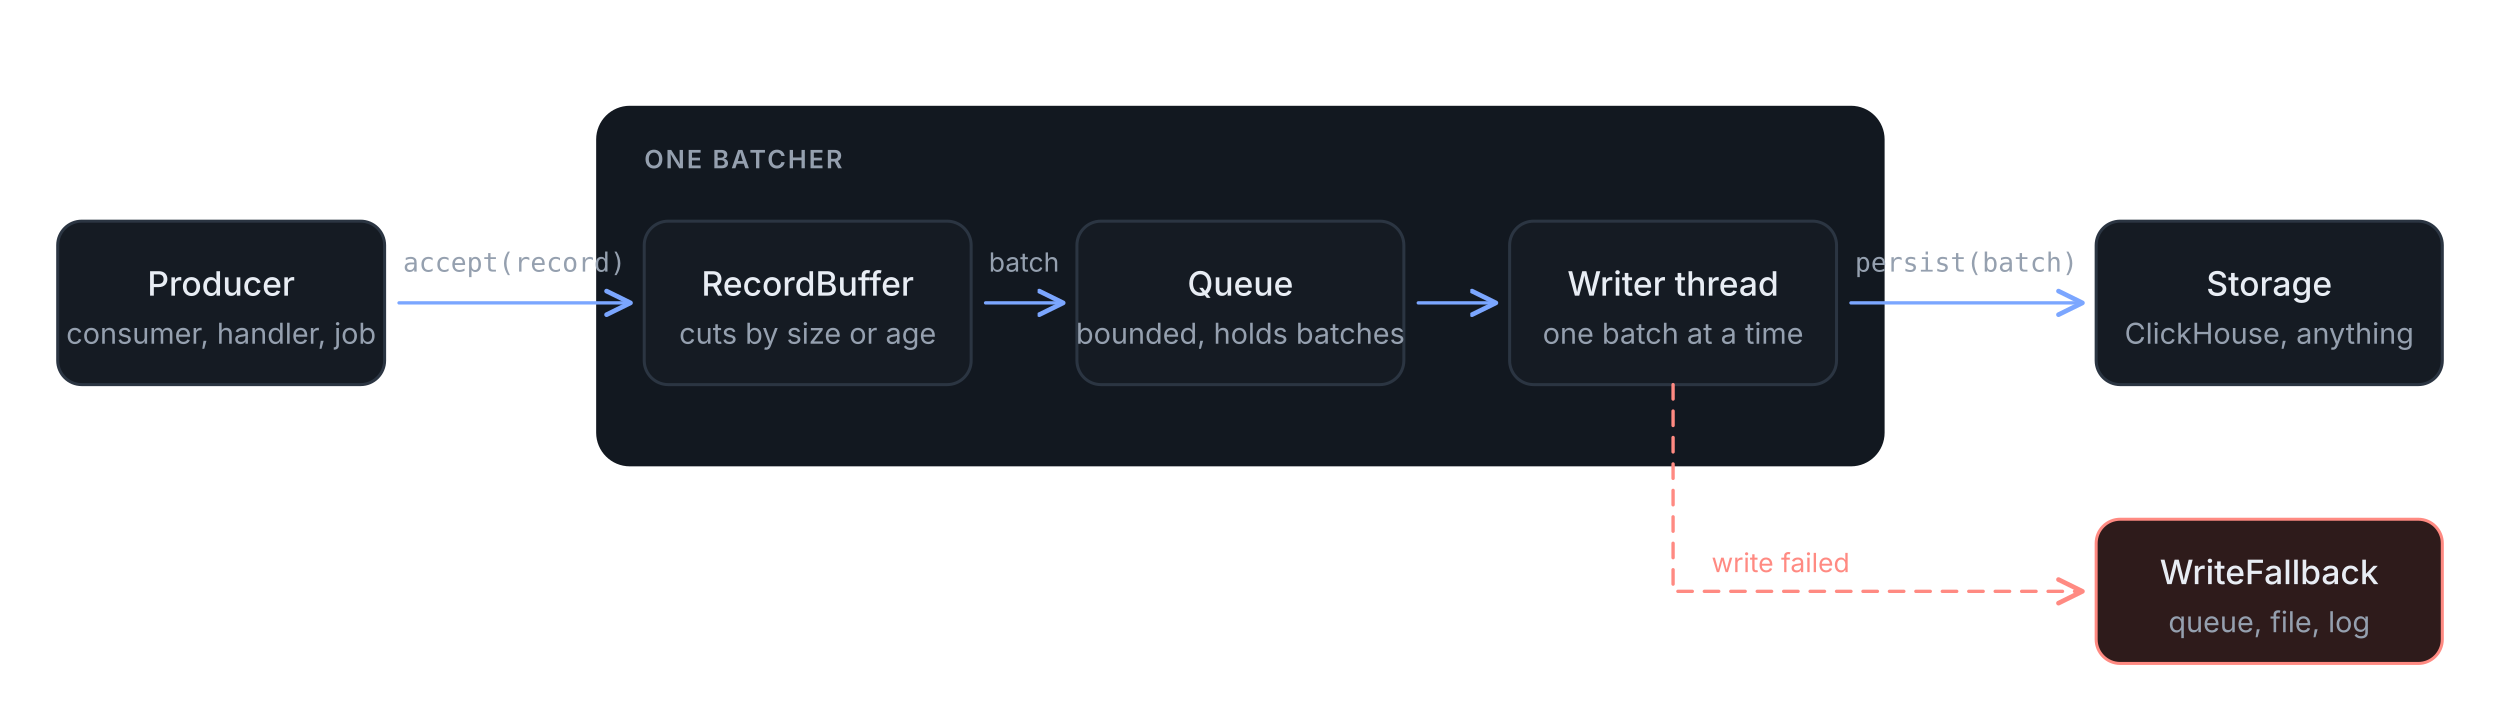
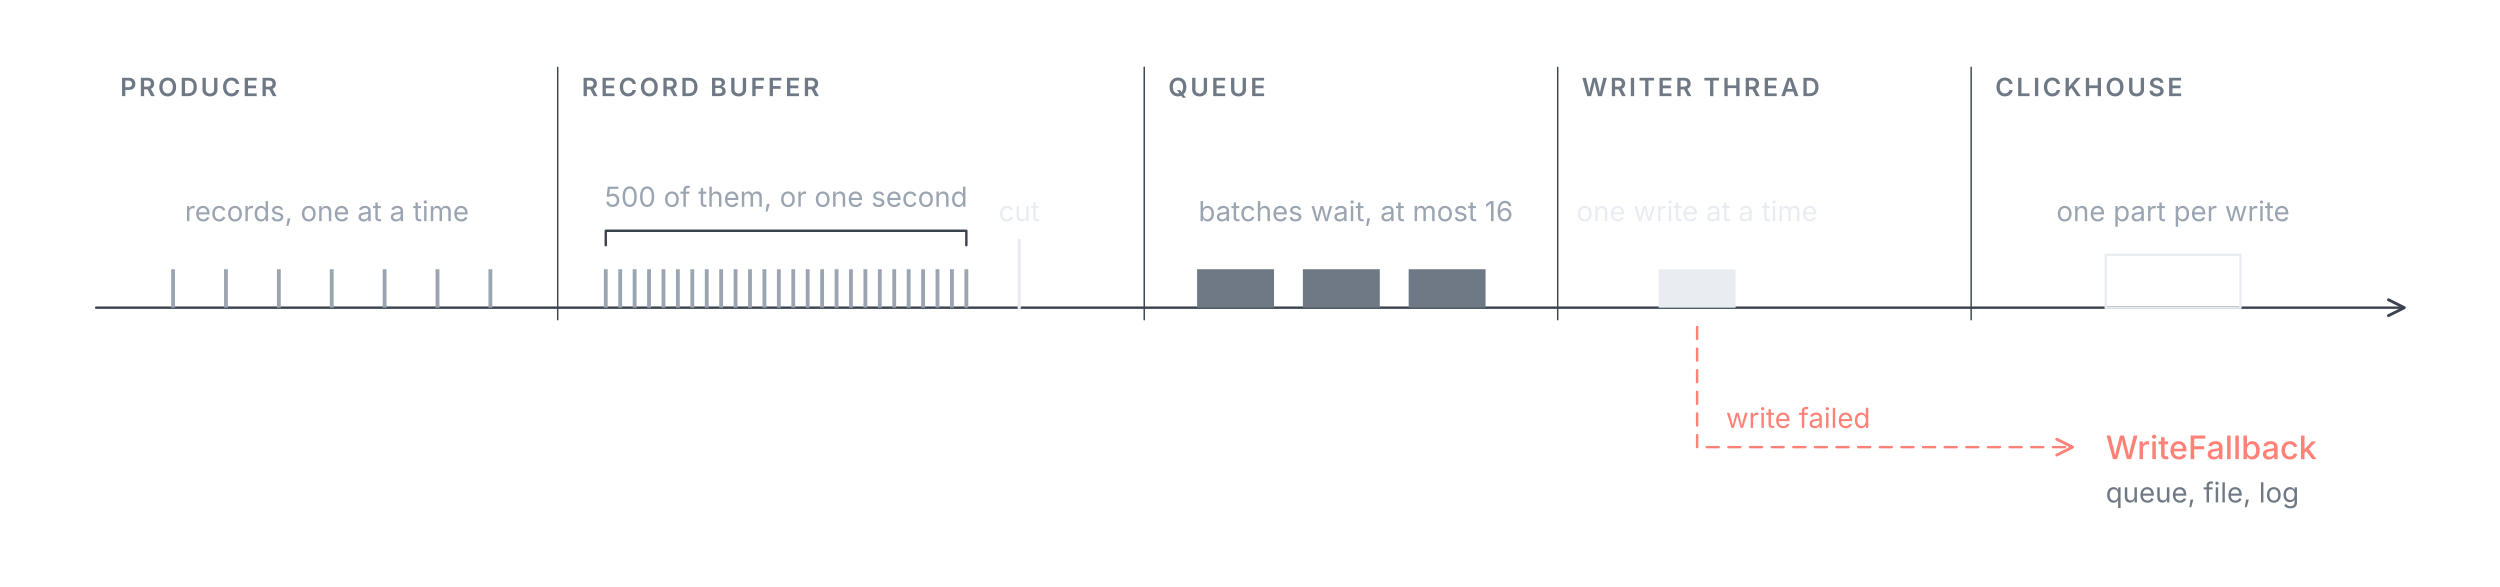
- <svg xmlns="http://www.w3.org/2000/svg" viewBox="0 0 1040 300" width="1040" height="300" role="img">
+ <svg xmlns="http://www.w3.org/2000/svg" viewBox="0 0 1040 244" width="1040" height="244" role="img">
  <defs>
-     <marker id="head-accent" markerWidth="9" markerHeight="9" refX="7.4" refY="4.5" orient="auto">
-       <path d="M0.5,1 L7.6,4.5 L0.5,8" fill="none" stroke="#7BA6FF" stroke-width="1.4" stroke-linecap="round" stroke-linejoin="round" />
+     <marker id="tip-ink" markerWidth="9" markerHeight="9" refX="7.2" refY="4.5" orient="auto">
+       <path d="M0.8,1.2 L7.4,4.5 L0.8,7.8" fill="none" stroke="#E9EDF2" stroke-width="1.2" stroke-linecap="round" stroke-linejoin="round" />
    </marker>
-     <marker id="head-fail" markerWidth="9" markerHeight="9" refX="7.4" refY="4.5" orient="auto">
-       <path d="M0.5,1 L7.6,4.5 L0.5,8" fill="none" stroke="#FF8A82" stroke-width="1.4" stroke-linecap="round" stroke-linejoin="round" />
+     <marker id="tip-soft" markerWidth="9" markerHeight="9" refX="7.2" refY="4.5" orient="auto">
+       <path d="M0.8,1.2 L7.4,4.5 L0.8,7.8" fill="none" stroke="#9BA5B1" stroke-width="1.2" stroke-linecap="round" stroke-linejoin="round" />
    </marker>
-     <marker id="head-muted" markerWidth="9" markerHeight="9" refX="7.4" refY="4.5" orient="auto">
-       <path d="M0.5,1 L7.6,4.5 L0.5,8" fill="none" stroke="#95A0AF" stroke-width="1.4" stroke-linecap="round" stroke-linejoin="round" />
+     <marker id="tip-mute" markerWidth="9" markerHeight="9" refX="7.2" refY="4.5" orient="auto">
+       <path d="M0.8,1.2 L7.4,4.5 L0.8,7.8" fill="none" stroke="#6F7985" stroke-width="1.2" stroke-linecap="round" stroke-linejoin="round" />
    </marker>
-     <marker id="head-hair" markerWidth="9" markerHeight="9" refX="7.4" refY="4.5" orient="auto">
-       <path d="M0.5,1 L7.6,4.5 L0.5,8" fill="none" stroke="#2B3542" stroke-width="1.4" stroke-linecap="round" stroke-linejoin="round" />
+     <marker id="tip-hair" markerWidth="9" markerHeight="9" refX="7.2" refY="4.5" orient="auto">
+       <path d="M0.8,1.2 L7.4,4.5 L0.8,7.8" fill="none" stroke="#39424D" stroke-width="1.2" stroke-linecap="round" stroke-linejoin="round" />
+     </marker>
+     <marker id="tip-bad" markerWidth="9" markerHeight="9" refX="7.2" refY="4.5" orient="auto">
+       <path d="M0.8,1.2 L7.4,4.5 L0.8,7.8" fill="none" stroke="#FF8177" stroke-width="1.2" stroke-linecap="round" stroke-linejoin="round" />
    </marker>
  </defs>
-   <rect x="248" y="44" width="536" height="150" rx="14" fill="#121820" />
-   <text x="268" y="70" font-family="-apple-system, BlinkMacSystemFont, 'Segoe UI', Inter, Helvetica, Arial, sans-serif" font-size="10.5" font-weight="600" fill="#95A0AF" text-anchor="start" letter-spacing="0.08em">ONE BATCHER</text>
-   <rect x="24" y="92" width="136" height="68" rx="10" fill="#151B23" stroke="#2B3542" stroke-width="1.25" />
-   <text x="92.0" y="123.0" font-family="-apple-system, BlinkMacSystemFont, 'Segoe UI', Inter, Helvetica, Arial, sans-serif" font-size="14" font-weight="550" fill="#E8EDF4" text-anchor="middle">Producer</text>
-   <text x="92.0" y="143.0" font-family="-apple-system, BlinkMacSystemFont, 'Segoe UI', Inter, Helvetica, Arial, sans-serif" font-size="12" font-weight="400" fill="#95A0AF" text-anchor="middle">consumer, handler, job</text>
-   <rect x="268" y="92" width="136" height="68" rx="10" fill="#151B23" stroke="#2B3542" stroke-width="1.25" />
-   <text x="336.0" y="123.0" font-family="-apple-system, BlinkMacSystemFont, 'Segoe UI', Inter, Helvetica, Arial, sans-serif" font-size="14" font-weight="550" fill="#E8EDF4" text-anchor="middle">RecordBuffer</text>
-   <text x="336.0" y="143.0" font-family="-apple-system, BlinkMacSystemFont, 'Segoe UI', Inter, Helvetica, Arial, sans-serif" font-size="12" font-weight="400" fill="#95A0AF" text-anchor="middle">cuts by size or age</text>
-   <rect x="448" y="92" width="136" height="68" rx="10" fill="#151B23" stroke="#2B3542" stroke-width="1.25" />
-   <text x="516.0" y="123.0" font-family="-apple-system, BlinkMacSystemFont, 'Segoe UI', Inter, Helvetica, Arial, sans-serif" font-size="14" font-weight="550" fill="#E8EDF4" text-anchor="middle">Queue</text>
-   <text x="516.0" y="143.0" font-family="-apple-system, BlinkMacSystemFont, 'Segoe UI', Inter, Helvetica, Arial, sans-serif" font-size="12" font-weight="400" fill="#95A0AF" text-anchor="middle">bounded, holds batches</text>
-   <rect x="628" y="92" width="136" height="68" rx="10" fill="#151B23" stroke="#2B3542" stroke-width="1.25" />
-   <text x="696.0" y="123.0" font-family="-apple-system, BlinkMacSystemFont, 'Segoe UI', Inter, Helvetica, Arial, sans-serif" font-size="14" font-weight="550" fill="#E8EDF4" text-anchor="middle">Writer thread</text>
-   <text x="696.0" y="143.0" font-family="-apple-system, BlinkMacSystemFont, 'Segoe UI', Inter, Helvetica, Arial, sans-serif" font-size="12" font-weight="400" fill="#95A0AF" text-anchor="middle">one batch at a time</text>
-   <rect x="872" y="92" width="144" height="68" rx="10" fill="#151B23" stroke="#2B3542" stroke-width="1.25" />
-   <text x="944.0" y="123.0" font-family="-apple-system, BlinkMacSystemFont, 'Segoe UI', Inter, Helvetica, Arial, sans-serif" font-size="14" font-weight="550" fill="#E8EDF4" text-anchor="middle">Storage</text>
-   <text x="944.0" y="143.0" font-family="-apple-system, BlinkMacSystemFont, 'Segoe UI', Inter, Helvetica, Arial, sans-serif" font-size="12" font-weight="400" fill="#95A0AF" text-anchor="middle">ClickHouse, anything</text>
-   <rect x="872" y="216" width="144" height="60" rx="10" fill="#2E1B1B" stroke="#FF8A82" stroke-width="1.25" />
-   <text x="944.0" y="243.0" font-family="-apple-system, BlinkMacSystemFont, 'Segoe UI', Inter, Helvetica, Arial, sans-serif" font-size="14" font-weight="550" fill="#E8EDF4" text-anchor="middle">WriteFallback</text>
-   <text x="944.0" y="263.0" font-family="-apple-system, BlinkMacSystemFont, 'Segoe UI', Inter, Helvetica, Arial, sans-serif" font-size="12" font-weight="400" fill="#95A0AF" text-anchor="middle">queue, file, log</text>
-   <path d="M166,126.0 L262,126.0" fill="none" stroke="#7BA6FF" stroke-width="1.4" stroke-linecap="round" stroke-linejoin="round" marker-end="url(#head-accent)" />
-   <text x="214" y="113.0" font-family="ui-monospace, SFMono-Regular, 'SF Mono', Menlo, Consolas, monospace" font-size="11" font-weight="400" fill="#95A0AF" text-anchor="middle">accept(record)</text>
-   <path d="M410,126.0 L442,126.0" fill="none" stroke="#7BA6FF" stroke-width="1.4" stroke-linecap="round" stroke-linejoin="round" marker-end="url(#head-accent)" />
-   <text x="426" y="113.0" font-family="-apple-system, BlinkMacSystemFont, 'Segoe UI', Inter, Helvetica, Arial, sans-serif" font-size="11" font-weight="400" fill="#95A0AF" text-anchor="middle">batch</text>
-   <path d="M590,126.0 L622,126.0" fill="none" stroke="#7BA6FF" stroke-width="1.4" stroke-linecap="round" stroke-linejoin="round" marker-end="url(#head-accent)" />
-   <path d="M770,126.0 L866,126.0" fill="none" stroke="#7BA6FF" stroke-width="1.4" stroke-linecap="round" stroke-linejoin="round" marker-end="url(#head-accent)" />
-   <text x="818" y="113.0" font-family="ui-monospace, SFMono-Regular, 'SF Mono', Menlo, Consolas, monospace" font-size="11" font-weight="400" fill="#95A0AF" text-anchor="middle">persist(batch)</text>
-   <path d="M696,160 L696,246 L866,246" fill="none" stroke="#FF8A82" stroke-width="1.4" stroke-linecap="round" stroke-linejoin="round" stroke-dasharray="6 5" marker-end="url(#head-fail)" />
-   <text x="712" y="238" font-family="-apple-system, BlinkMacSystemFont, 'Segoe UI', Inter, Helvetica, Arial, sans-serif" font-size="11" font-weight="400" fill="#FF8A82" text-anchor="start">write failed</text>
+   <text x="50" y="40" font-family="-apple-system, BlinkMacSystemFont, 'Segoe UI', Inter, Helvetica, Arial, sans-serif" font-size="10.5" font-weight="600" fill="#6F7985" text-anchor="start" letter-spacing="0.1em">PRODUCER</text>
+   <text x="242" y="40" font-family="-apple-system, BlinkMacSystemFont, 'Segoe UI', Inter, Helvetica, Arial, sans-serif" font-size="10.5" font-weight="600" fill="#6F7985" text-anchor="start" letter-spacing="0.1em">RECORD BUFFER</text>
+   <path d="M232,28 L232,133" stroke="#39424D" stroke-width="0.6" fill="none" stroke-linecap="round" />
+   <text x="486" y="40" font-family="-apple-system, BlinkMacSystemFont, 'Segoe UI', Inter, Helvetica, Arial, sans-serif" font-size="10.5" font-weight="600" fill="#6F7985" text-anchor="start" letter-spacing="0.1em">QUEUE</text>
+   <path d="M476,28 L476,133" stroke="#39424D" stroke-width="0.6" fill="none" stroke-linecap="round" />
+   <text x="658" y="40" font-family="-apple-system, BlinkMacSystemFont, 'Segoe UI', Inter, Helvetica, Arial, sans-serif" font-size="10.5" font-weight="600" fill="#6F7985" text-anchor="start" letter-spacing="0.1em">WRITER THREAD</text>
+   <path d="M648,28 L648,133" stroke="#39424D" stroke-width="0.6" fill="none" stroke-linecap="round" />
+   <text x="830" y="40" font-family="-apple-system, BlinkMacSystemFont, 'Segoe UI', Inter, Helvetica, Arial, sans-serif" font-size="10.5" font-weight="600" fill="#6F7985" text-anchor="start" letter-spacing="0.1em">CLICKHOUSE</text>
+   <path d="M820,28 L820,133" stroke="#39424D" stroke-width="0.6" fill="none" stroke-linecap="round" />
+   <path d="M40,128 L1000,128" stroke="#39424D" stroke-width="1" fill="none" stroke-linecap="round" marker-end="url(#tip-hair)" />
+   <path d="M72,128 L72,112" stroke="#9BA5B1" stroke-width="1.6" stroke-linecap="butt" />
+   <path d="M94,128 L94,112" stroke="#9BA5B1" stroke-width="1.6" stroke-linecap="butt" />
+   <path d="M116,128 L116,112" stroke="#9BA5B1" stroke-width="1.6" stroke-linecap="butt" />
+   <path d="M138,128 L138,112" stroke="#9BA5B1" stroke-width="1.6" stroke-linecap="butt" />
+   <path d="M160,128 L160,112" stroke="#9BA5B1" stroke-width="1.6" stroke-linecap="butt" />
+   <path d="M182,128 L182,112" stroke="#9BA5B1" stroke-width="1.6" stroke-linecap="butt" />
+   <path d="M204,128 L204,112" stroke="#9BA5B1" stroke-width="1.6" stroke-linecap="butt" />
+   <text x="136" y="92" font-family="-apple-system, BlinkMacSystemFont, 'Segoe UI', Inter, Helvetica, Arial, sans-serif" font-size="11.5" font-weight="400" fill="#9BA5B1" text-anchor="middle">records, one at a time</text>
+   <path d="M252,128 L252,112" stroke="#9BA5B1" stroke-width="1.6" stroke-linecap="butt" />
+   <path d="M258,128 L258,112" stroke="#9BA5B1" stroke-width="1.6" stroke-linecap="butt" />
+   <path d="M264,128 L264,112" stroke="#9BA5B1" stroke-width="1.6" stroke-linecap="butt" />
+   <path d="M270,128 L270,112" stroke="#9BA5B1" stroke-width="1.6" stroke-linecap="butt" />
+   <path d="M276,128 L276,112" stroke="#9BA5B1" stroke-width="1.6" stroke-linecap="butt" />
+   <path d="M282,128 L282,112" stroke="#9BA5B1" stroke-width="1.6" stroke-linecap="butt" />
+   <path d="M288,128 L288,112" stroke="#9BA5B1" stroke-width="1.6" stroke-linecap="butt" />
+   <path d="M294,128 L294,112" stroke="#9BA5B1" stroke-width="1.6" stroke-linecap="butt" />
+   <path d="M300,128 L300,112" stroke="#9BA5B1" stroke-width="1.6" stroke-linecap="butt" />
+   <path d="M306,128 L306,112" stroke="#9BA5B1" stroke-width="1.6" stroke-linecap="butt" />
+   <path d="M312,128 L312,112" stroke="#9BA5B1" stroke-width="1.6" stroke-linecap="butt" />
+   <path d="M318,128 L318,112" stroke="#9BA5B1" stroke-width="1.6" stroke-linecap="butt" />
+   <path d="M324,128 L324,112" stroke="#9BA5B1" stroke-width="1.6" stroke-linecap="butt" />
+   <path d="M330,128 L330,112" stroke="#9BA5B1" stroke-width="1.6" stroke-linecap="butt" />
+   <path d="M336,128 L336,112" stroke="#9BA5B1" stroke-width="1.6" stroke-linecap="butt" />
+   <path d="M342,128 L342,112" stroke="#9BA5B1" stroke-width="1.6" stroke-linecap="butt" />
+   <path d="M348,128 L348,112" stroke="#9BA5B1" stroke-width="1.6" stroke-linecap="butt" />
+   <path d="M354,128 L354,112" stroke="#9BA5B1" stroke-width="1.6" stroke-linecap="butt" />
+   <path d="M360,128 L360,112" stroke="#9BA5B1" stroke-width="1.6" stroke-linecap="butt" />
+   <path d="M366,128 L366,112" stroke="#9BA5B1" stroke-width="1.6" stroke-linecap="butt" />
+   <path d="M372,128 L372,112" stroke="#9BA5B1" stroke-width="1.6" stroke-linecap="butt" />
+   <path d="M378,128 L378,112" stroke="#9BA5B1" stroke-width="1.6" stroke-linecap="butt" />
+   <path d="M384,128 L384,112" stroke="#9BA5B1" stroke-width="1.6" stroke-linecap="butt" />
+   <path d="M390,128 L390,112" stroke="#9BA5B1" stroke-width="1.6" stroke-linecap="butt" />
+   <path d="M396,128 L396,112" stroke="#9BA5B1" stroke-width="1.6" stroke-linecap="butt" />
+   <path d="M402,128 L402,112" stroke="#9BA5B1" stroke-width="1.6" stroke-linecap="butt" />
+   <path d="M252,102 L252,96 L402,96 L402,102" stroke="#39424D" stroke-width="1" fill="none" stroke-linecap="round" stroke-linejoin="round" />
+   <text x="327" y="86" font-family="-apple-system, BlinkMacSystemFont, 'Segoe UI', Inter, Helvetica, Arial, sans-serif" font-size="11.5" font-weight="400" fill="#9BA5B1" text-anchor="middle">500 of them, or one second</text>
+   <path d="M424,128 L424,100" stroke="#E9EDF2" stroke-width="1.4" fill="none" stroke-linecap="round" />
+   <text x="424" y="92" font-family="-apple-system, BlinkMacSystemFont, 'Segoe UI', Inter, Helvetica, Arial, sans-serif" font-size="11.5" font-weight="400" fill="#E9EDF2" text-anchor="middle">cut</text>
+   <rect x="498" y="112" width="32" height="16" fill="#6F7985" opacity="1.0" />
+   <rect x="542" y="112" width="32" height="16" fill="#6F7985" opacity="1.0" />
+   <rect x="586" y="112" width="32" height="16" fill="#6F7985" opacity="1.0" />
+   <text x="564" y="92" font-family="-apple-system, BlinkMacSystemFont, 'Segoe UI', Inter, Helvetica, Arial, sans-serif" font-size="11.5" font-weight="400" fill="#9BA5B1" text-anchor="middle">batches wait, at most 16</text>
+   <rect x="690" y="112" width="32" height="16" fill="#E9EDF2" opacity="1.0" />
+   <text x="706" y="92" font-family="-apple-system, BlinkMacSystemFont, 'Segoe UI', Inter, Helvetica, Arial, sans-serif" font-size="11.5" font-weight="400" fill="#E9EDF2" text-anchor="middle">one write at a time</text>
+   <rect x="876" y="106" width="56" height="22" fill="none" stroke="#E9EDF2" stroke-width="1" />
+   <text x="904" y="92" font-family="-apple-system, BlinkMacSystemFont, 'Segoe UI', Inter, Helvetica, Arial, sans-serif" font-size="11.5" font-weight="400" fill="#9BA5B1" text-anchor="middle">one part per write</text>
+   <path d="M706,136 L706,186 L862,186" stroke="#FF8177" stroke-width="1" fill="none" stroke-linecap="round" stroke-linejoin="round" stroke-dasharray="5 4" marker-end="url(#tip-bad)" />
+   <text x="718" y="178" font-family="-apple-system, BlinkMacSystemFont, 'Segoe UI', Inter, Helvetica, Arial, sans-serif" font-size="11.5" font-weight="400" fill="#FF8177" text-anchor="start">write failed</text>
+   <text x="876" y="191" font-family="-apple-system, BlinkMacSystemFont, 'Segoe UI', Inter, Helvetica, Arial, sans-serif" font-size="13.5" font-weight="550" fill="#FF8177" text-anchor="start">WriteFallback</text>
+   <text x="876" y="209" font-family="-apple-system, BlinkMacSystemFont, 'Segoe UI', Inter, Helvetica, Arial, sans-serif" font-size="11.5" font-weight="400" fill="#6F7985" text-anchor="start">queue, file, log</text>
</svg>
